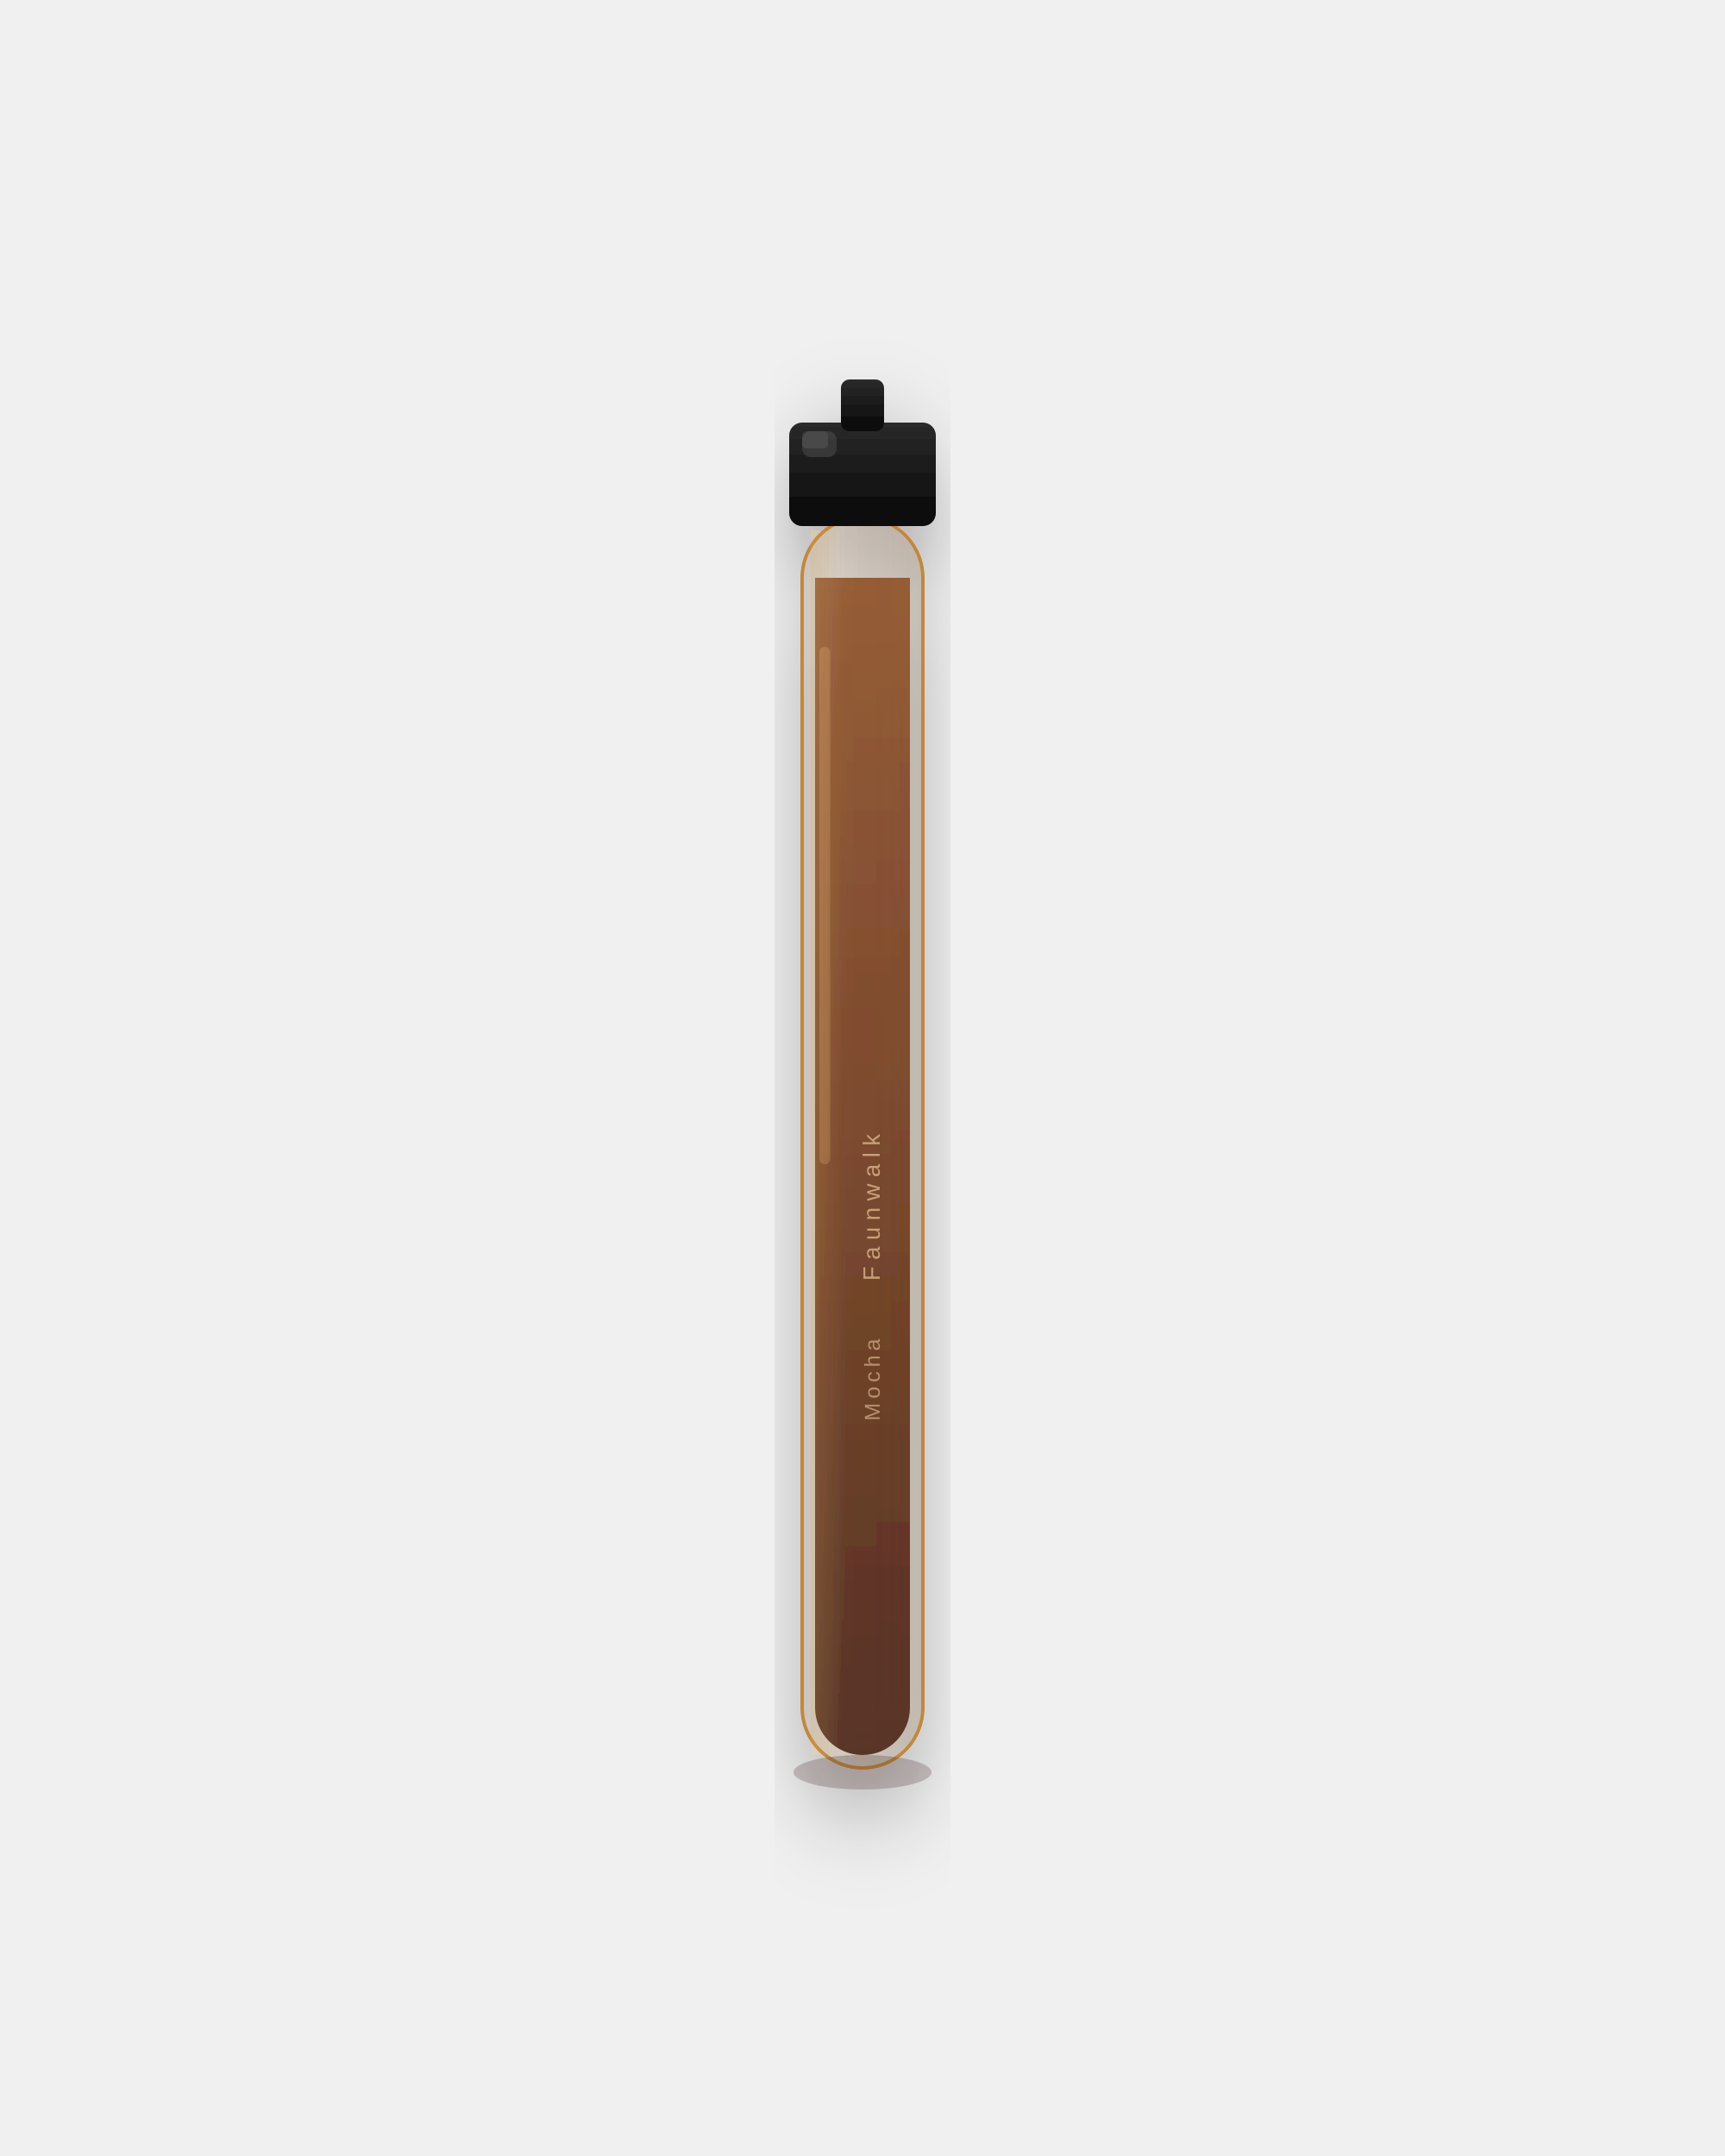
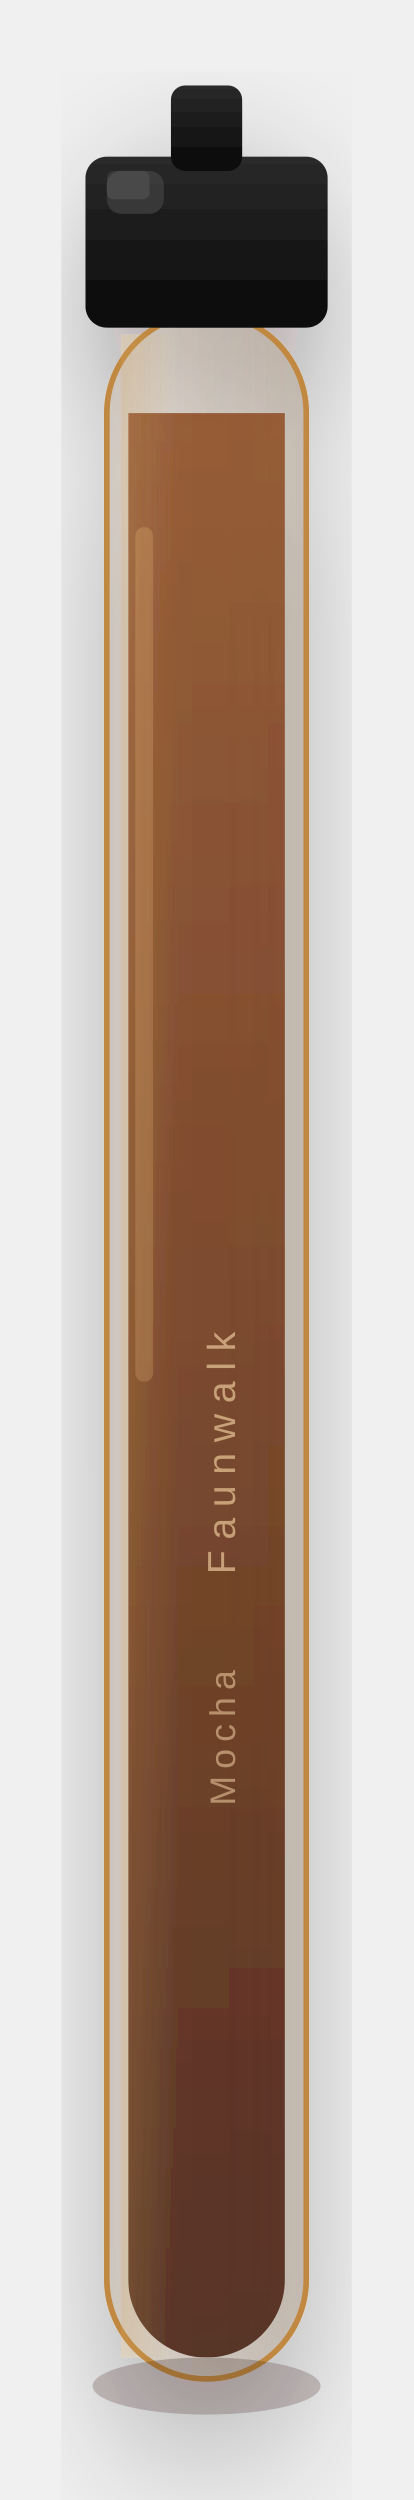
- <svg xmlns="http://www.w3.org/2000/svg" viewBox="0 0 400 500" width="400" height="500">
+ <svg xmlns="http://www.w3.org/2000/svg" viewBox="171 76 58 351" width="58" height="351">
  <defs>
    <linearGradient id="fm-glass" x1="0" y1="0" x2="1" y2="0">
      <stop offset="0%" stop-color="#a08060" stop-opacity="0.22" />
      <stop offset="30%" stop-color="#c8a880" stop-opacity="0.13" />
      <stop offset="68%" stop-color="#a08060" stop-opacity="0.17" />
      <stop offset="100%" stop-color="#806040" stop-opacity="0.26" />
    </linearGradient>
    <linearGradient id="fm-liquid" x1="0" y1="0" x2="0" y2="1">
      <stop offset="0%" stop-color="#8a4820" />
      <stop offset="50%" stop-color="#6a3010" />
      <stop offset="100%" stop-color="#401808" />
    </linearGradient>
    <linearGradient id="fm-spray" x1="0" y1="0" x2="0" y2="1">
      <stop offset="0%" stop-color="#2a2a2a" />
      <stop offset="100%" stop-color="#080808" />
    </linearGradient>
    <linearGradient id="fm-hl" x1="0" y1="0" x2="1" y2="0">
      <stop offset="0%" stop-color="#d8a860" stop-opacity="0.42" />
      <stop offset="100%" stop-color="#d8a860" stop-opacity="0" />
    </linearGradient>
    <filter id="fm-sh">
      <feDropShadow dx="0" dy="10" stdDeviation="10" flood-color="#200c04" flood-opacity="0.35" />
    </filter>
  </defs>
  <g filter="url(#fm-sh)">
    <rect x="186" y="120" width="28" height="290" rx="14" fill="url(#fm-glass)" stroke="#c08840" stroke-width="0.8" />
    <clipPath id="fm-cl">
      <rect x="189" y="123" width="22" height="284" rx="11" />
    </clipPath>
    <rect x="189" y="134" width="22" height="273" fill="url(#fm-liquid)" clip-path="url(#fm-cl)" opacity="0.82" />
    <rect x="188" y="123" width="8" height="284" fill="url(#fm-hl)" opacity="0.5" />
    <rect x="190" y="150" width="2.5" height="120" rx="1.25" fill="#f8c880" opacity="0.20" />
    <text transform="rotate(-90,200,280)" x="200" y="284" font-family="Arial,sans-serif" font-size="5.5" fill="#f0d0a0" text-anchor="middle" letter-spacing="1.5" opacity="0.65">Faunwalk</text>
    <text transform="rotate(-90,200,320)" x="200" y="324" font-family="Arial,sans-serif" font-size="5" fill="#f0d0a0" text-anchor="middle" letter-spacing="1" opacity="0.55">Mocha</text>
    <ellipse cx="200" cy="411" rx="16" ry="4" fill="#200c04" opacity="0.2" />
    <rect x="183" y="98" width="34" height="24" rx="3" fill="url(#fm-spray)" />
    <rect x="195" y="88" width="10" height="12" rx="2" fill="url(#fm-spray)" />
    <rect x="186" y="100" width="8" height="6" rx="2" fill="#484848" opacity="0.6" />
    <rect x="186" y="100" width="6" height="4" rx="1" fill="#ffffff" opacity="0.08" />
  </g>
</svg>
